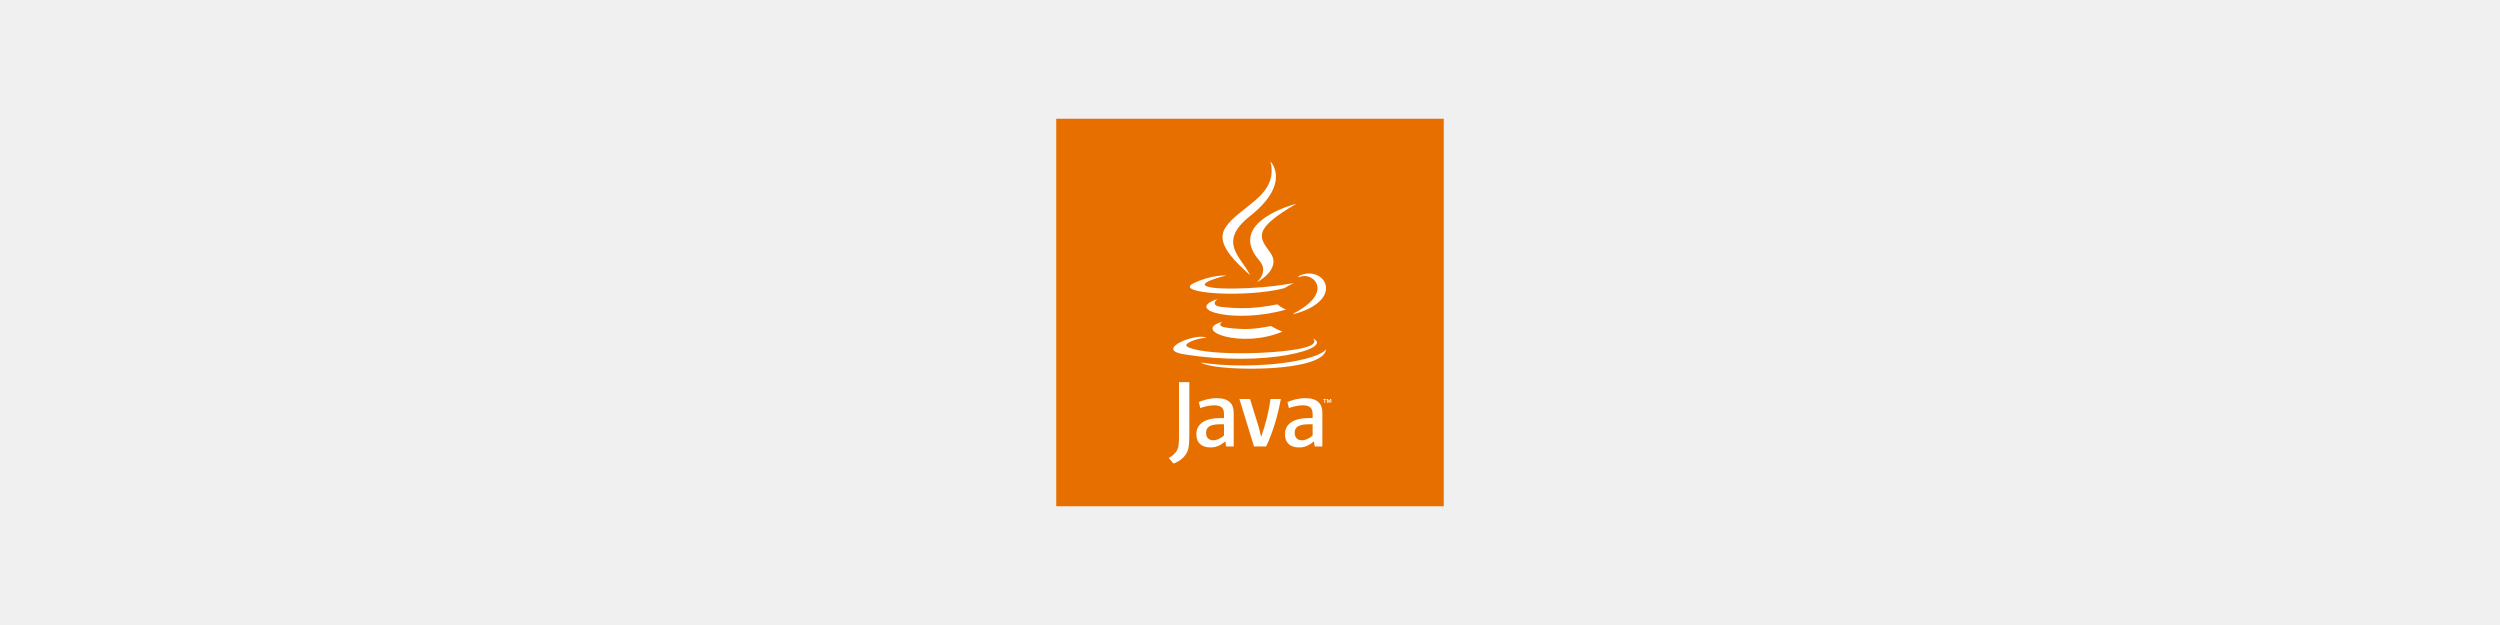
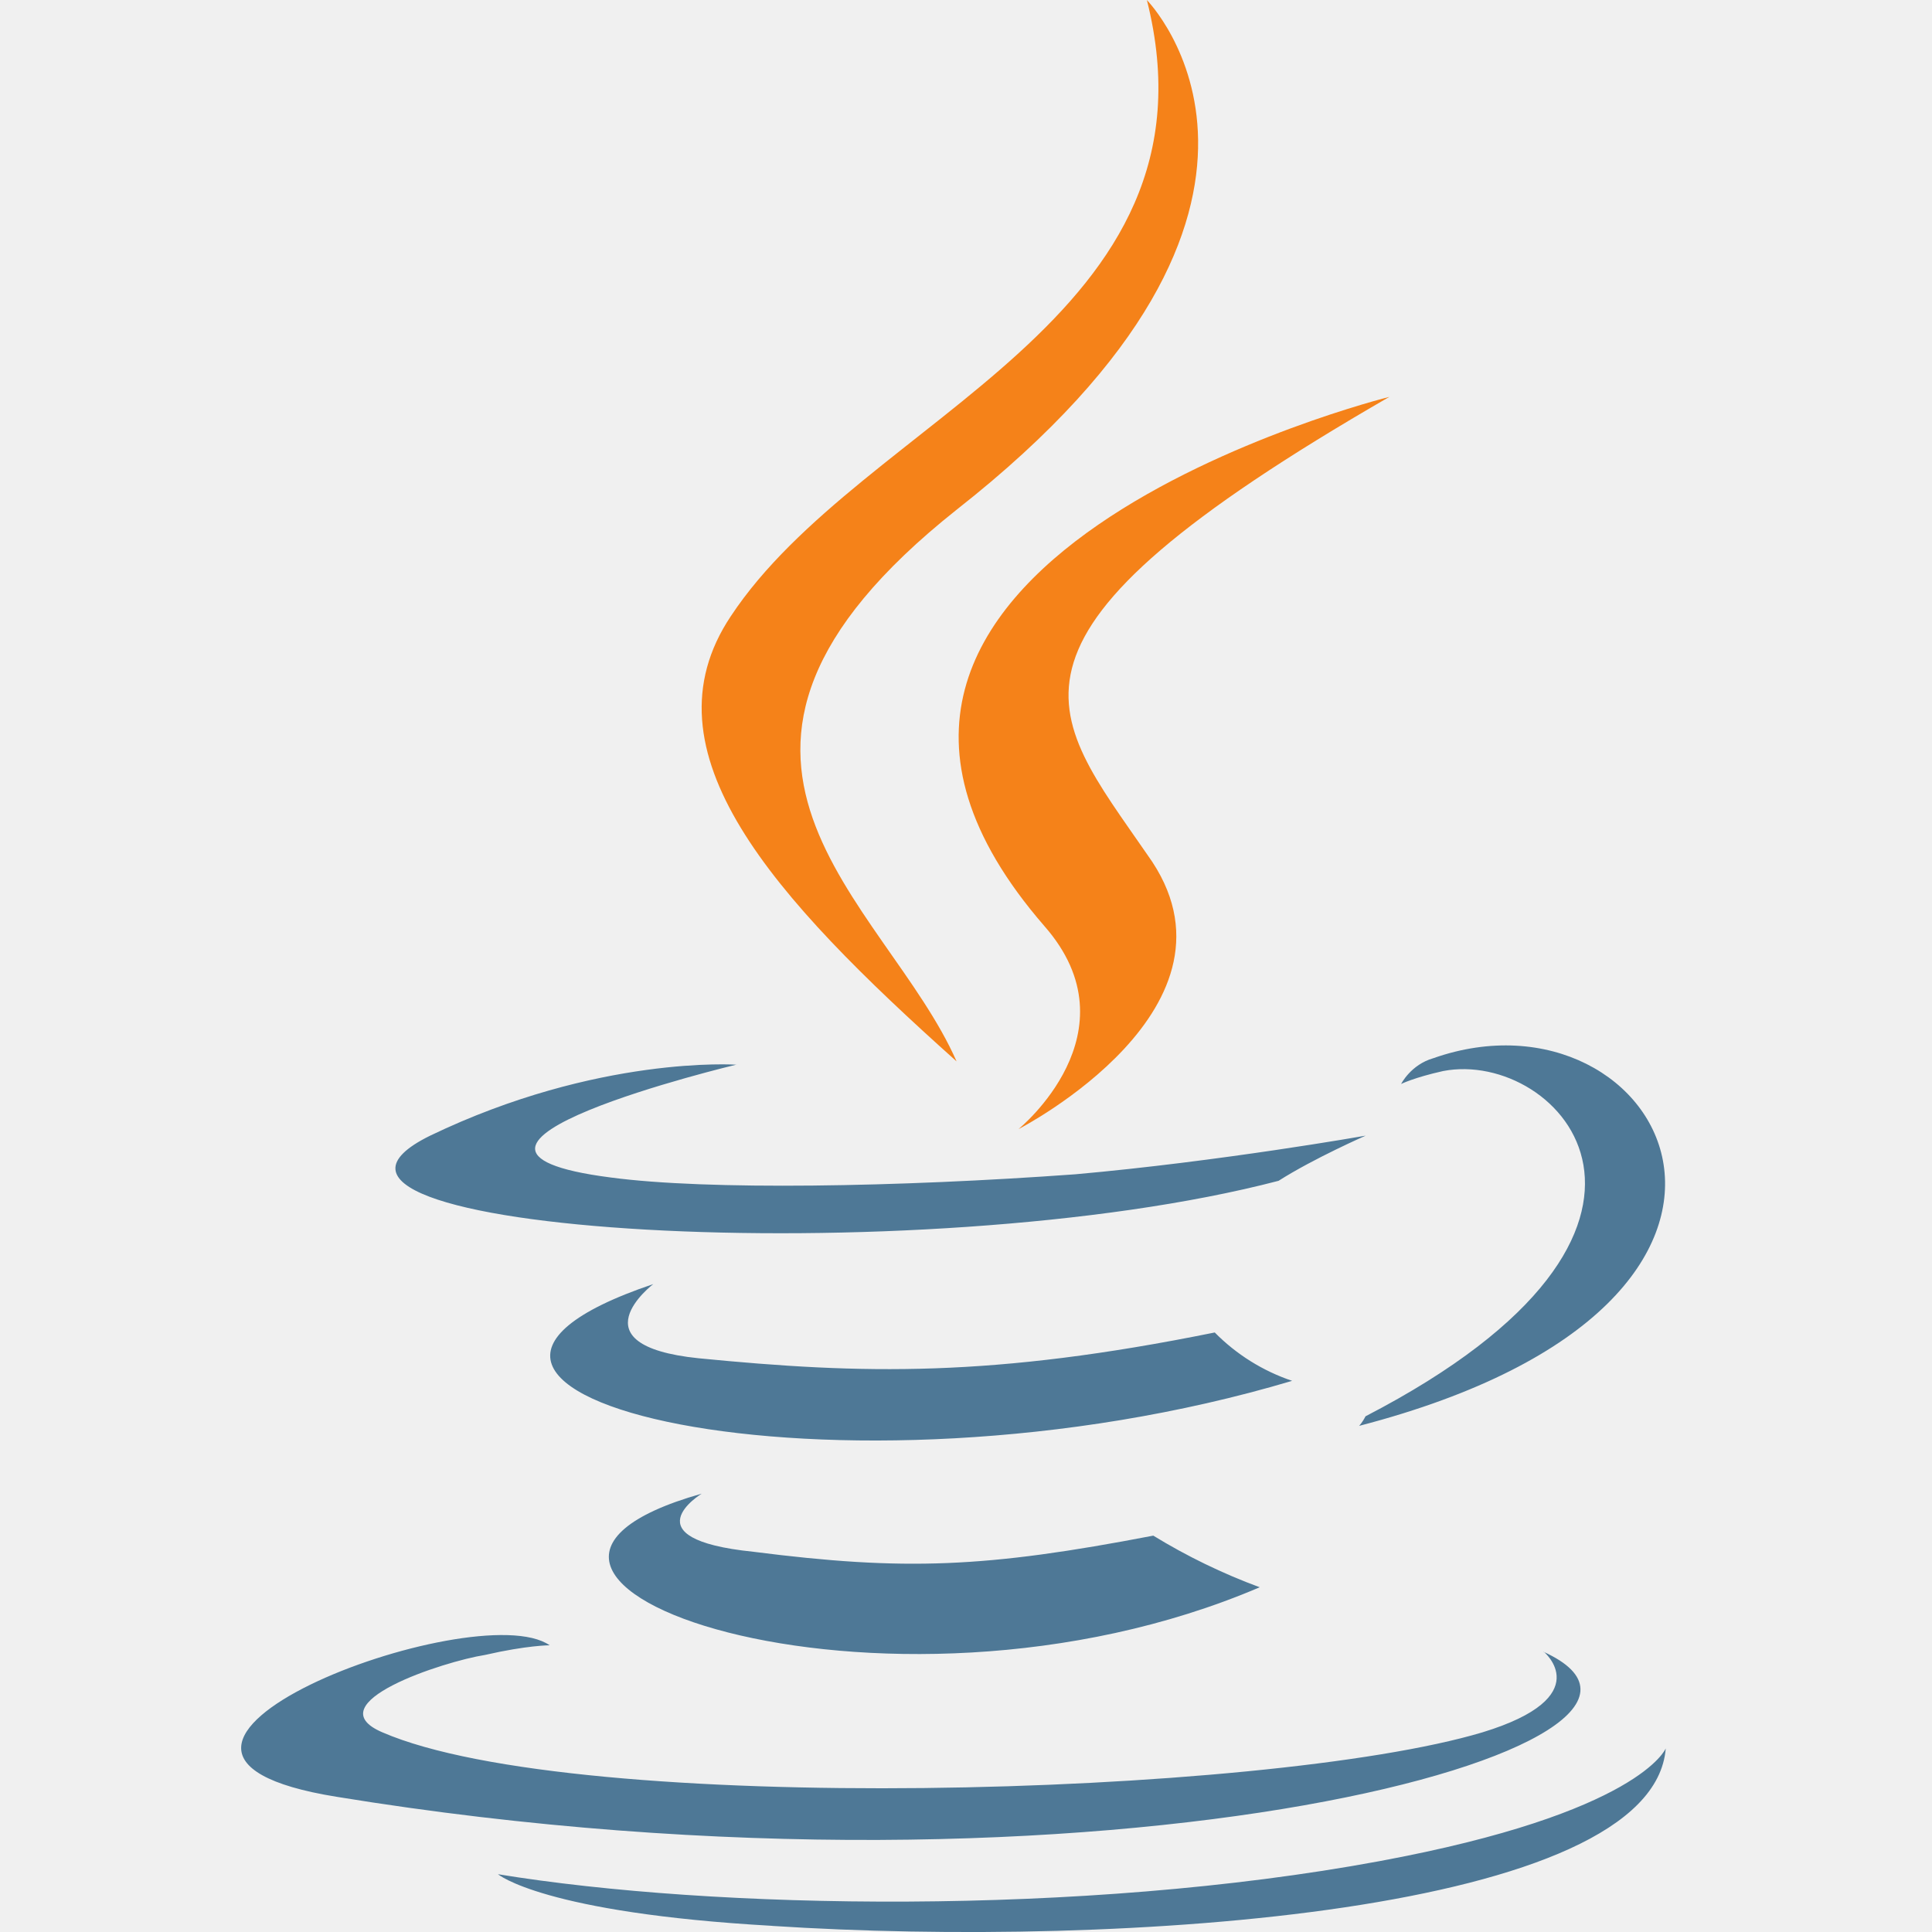
- <svg xmlns="http://www.w3.org/2000/svg" version="1.1" id="Capa_1" x="0px" y="0px" width="600px" height="150px" viewBox="0 0 600 150" enable-background="new 0 0 600 150" xml:space="preserve">
-   <rect x="253.5" y="28.5" fill="#E76F00" width="93" height="93" />
-   <path fill="none" d="M310.454,67.311" />
-   <path fill="#FFFFFF" d="M317.854,95.931h-0.272v-0.153h0.735v0.153h-0.271v0.763h-0.191V95.931z M319.322,95.97h-0.004l-0.271,0.724  h-0.124l-0.271-0.724h-0.002v0.724h-0.18v-0.915h0.264l0.25,0.647l0.25-0.647h0.264v0.915h-0.176V95.97z" />
-   <path fill="#FFFFFF" d="M293.395,77.209c0,0-1.9,1.104,1.354,1.479c3.941,0.449,5.957,0.385,10.301-0.438  c0,0,1.143,0.718,2.737,1.336C298.047,83.763,285.745,79.347,293.395,77.209 M292.205,71.763c0,0-2.133,1.579,1.124,1.916  c4.211,0.434,7.537,0.47,13.291-0.64c0,0,0.796,0.808,2.047,1.248C296.893,77.731,283.777,74.56,292.205,71.763" />
-   <path fill="#FFFFFF" d="M302.236,62.523c2.4,2.762-0.629,5.249-0.629,5.249s6.093-3.146,3.295-7.083  c-2.614-3.673-4.618-5.499,6.231-11.791C311.133,48.897,294.104,53.15,302.236,62.523" />
-   <path fill="#FFFFFF" d="M315.117,81.238c0,0,1.406,1.159-1.549,2.057c-5.621,1.701-23.396,2.218-28.334,0.066  c-1.774-0.771,1.554-1.844,2.601-2.066c1.092-0.237,1.716-0.193,1.716-0.193c-1.974-1.391-12.759,2.73-5.479,3.91  C303.928,88.232,320.268,83.562,315.117,81.238 M294.309,66.119c0,0-9.041,2.147-3.201,2.928c2.466,0.33,7.381,0.255,11.959-0.127  c3.742-0.316,7.498-0.987,7.498-0.987s-1.318,0.565-2.273,1.216c-9.182,2.415-26.918,1.292-21.813-1.177  C290.797,65.883,294.309,66.119,294.309,66.119 M310.527,75.186c9.334-4.85,5.019-9.512,2.006-8.883  c-0.738,0.154-1.067,0.287-1.067,0.287s0.274-0.43,0.798-0.615c5.959-2.096,10.543,6.179-1.924,9.456  C310.34,75.431,310.484,75.301,310.527,75.186" />
-   <path fill="#FFFFFF" d="M304.9,38.737c0,0,5.168,5.171-4.902,13.121c-8.077,6.378-1.842,10.017-0.003,14.171  c-4.714-4.254-8.175-7.998-5.853-11.482C297.549,49.432,306.986,46.951,304.9,38.737" />
-   <path fill="#FFFFFF" d="M295.227,88.328c8.959,0.573,22.715-0.317,23.041-4.558c0,0-0.625,1.606-7.404,2.884  c-7.646,1.439-17.077,1.271-22.67,0.35C288.193,87.002,289.338,87.951,295.227,88.328" />
-   <path fill="#FFFFFF" d="M293.758,104.526c-0.845,0.731-1.738,1.144-2.539,1.144c-1.144,0-1.761-0.686-1.761-1.784  c0-1.189,0.662-2.06,3.317-2.06h0.981L293.758,104.526 M296.09,107.156v-8.145c0-2.08-1.188-3.453-4.048-3.453  c-1.67,0-3.133,0.412-4.321,0.938l0.342,1.442c0.938-0.345,2.148-0.664,3.338-0.664c1.648,0,2.357,0.664,2.357,2.035v1.028h-0.822  c-4.004,0-5.812,1.557-5.812,3.889c0,2.014,1.19,3.159,3.433,3.159c1.439,0,2.516-0.597,3.521-1.466l0.183,1.234h1.83V107.156z   M303.873,107.156h-2.909l-3.5-11.392h2.541l2.172,6.999l0.483,2.105c1.099-3.043,1.876-6.133,2.265-9.104h2.472  C306.732,99.516,305.541,103.633,303.873,107.156 M315.029,104.526c-0.846,0.731-1.74,1.144-2.541,1.144  c-1.141,0-1.762-0.686-1.762-1.784c0-1.189,0.664-2.06,3.318-2.06h0.984V104.526 M317.361,107.156v-8.145  c0-2.08-1.188-3.453-4.047-3.453c-1.67,0-3.135,0.412-4.323,0.938l0.343,1.442c0.938-0.345,2.15-0.664,3.34-0.664  c1.646,0,2.355,0.664,2.355,2.035v1.028h-0.823c-4.005,0-5.812,1.557-5.812,3.889c0,2.014,1.189,3.159,3.431,3.159  c1.442,0,2.517-0.597,3.524-1.466l0.183,1.234h1.829V107.156z M284.566,109.09c-0.664,0.972-1.737,1.74-2.914,2.174l-1.15-1.354  c0.895-0.459,1.663-1.201,2.02-1.892c0.309-0.614,0.436-1.406,0.436-3.299V91.713h2.479v12.828  C285.436,107.072,285.232,108.094,284.566,109.09" />
+ <svg xmlns="http://www.w3.org/2000/svg" width="64" height="64" viewBox="0 0 32 32">
+   <path d="M11.622 24.74s-1.23.748.855.962c2.51.32 3.847.267 6.625-.267a10.02 10.02 0 0 0 1.763.855c-6.25 2.672-14.16-.16-9.244-1.55zm-.8-3.473s-1.336 1.015.748 1.23c2.725.267 4.862.32 8.55-.427a3.26 3.26 0 0 0 1.282.801c-7.534 2.244-15.976.214-10.58-1.603zm14.747 6.09s.908.748-1.015 1.336c-3.58 1.07-15.014 1.39-18.22 0-1.122-.48 1.015-1.175 1.7-1.282.695-.16 1.07-.16 1.07-.16-1.23-.855-8.175 1.763-3.526 2.51 12.77 2.084 23.296-.908 19.983-2.404zM12.2 17.633s-5.824 1.39-2.084 1.87c1.603.214 4.755.16 7.694-.053 2.404-.214 4.81-.64 4.81-.64s-.855.374-1.443.748c-5.93 1.55-17.312.855-14.052-.748 2.778-1.336 5.076-1.175 5.076-1.175zm10.42 5.824c5.984-3.1 3.206-6.09 1.282-5.717-.48.107-.695.214-.695.214s.16-.32.534-.427c3.794-1.336 6.786 4.007-1.23 6.09 0 0 .053-.053.107-.16zm-9.83 8.442c5.77.374 14.587-.214 14.8-2.94 0 0-.427 1.07-4.755 1.87-4.916.908-11.007.8-14.587.214 0 0 .748.64 4.542.855z" fill="#4e7896" />
+   <path d="M18.996.001s3.313 3.366-3.152 8.442c-5.183 4.114-1.175 6.465 0 9.137-3.046-2.725-5.236-5.13-3.74-7.373C14.294 6.893 20.332 5.3 18.996.001zm-1.7 15.335c1.55 1.763-.427 3.366-.427 3.366s3.954-2.03 2.137-4.542c-1.656-2.404-2.94-3.58 4.007-7.587 0 0-10.953 2.725-5.717 8.763z" fill="#f58219" />
</svg>
